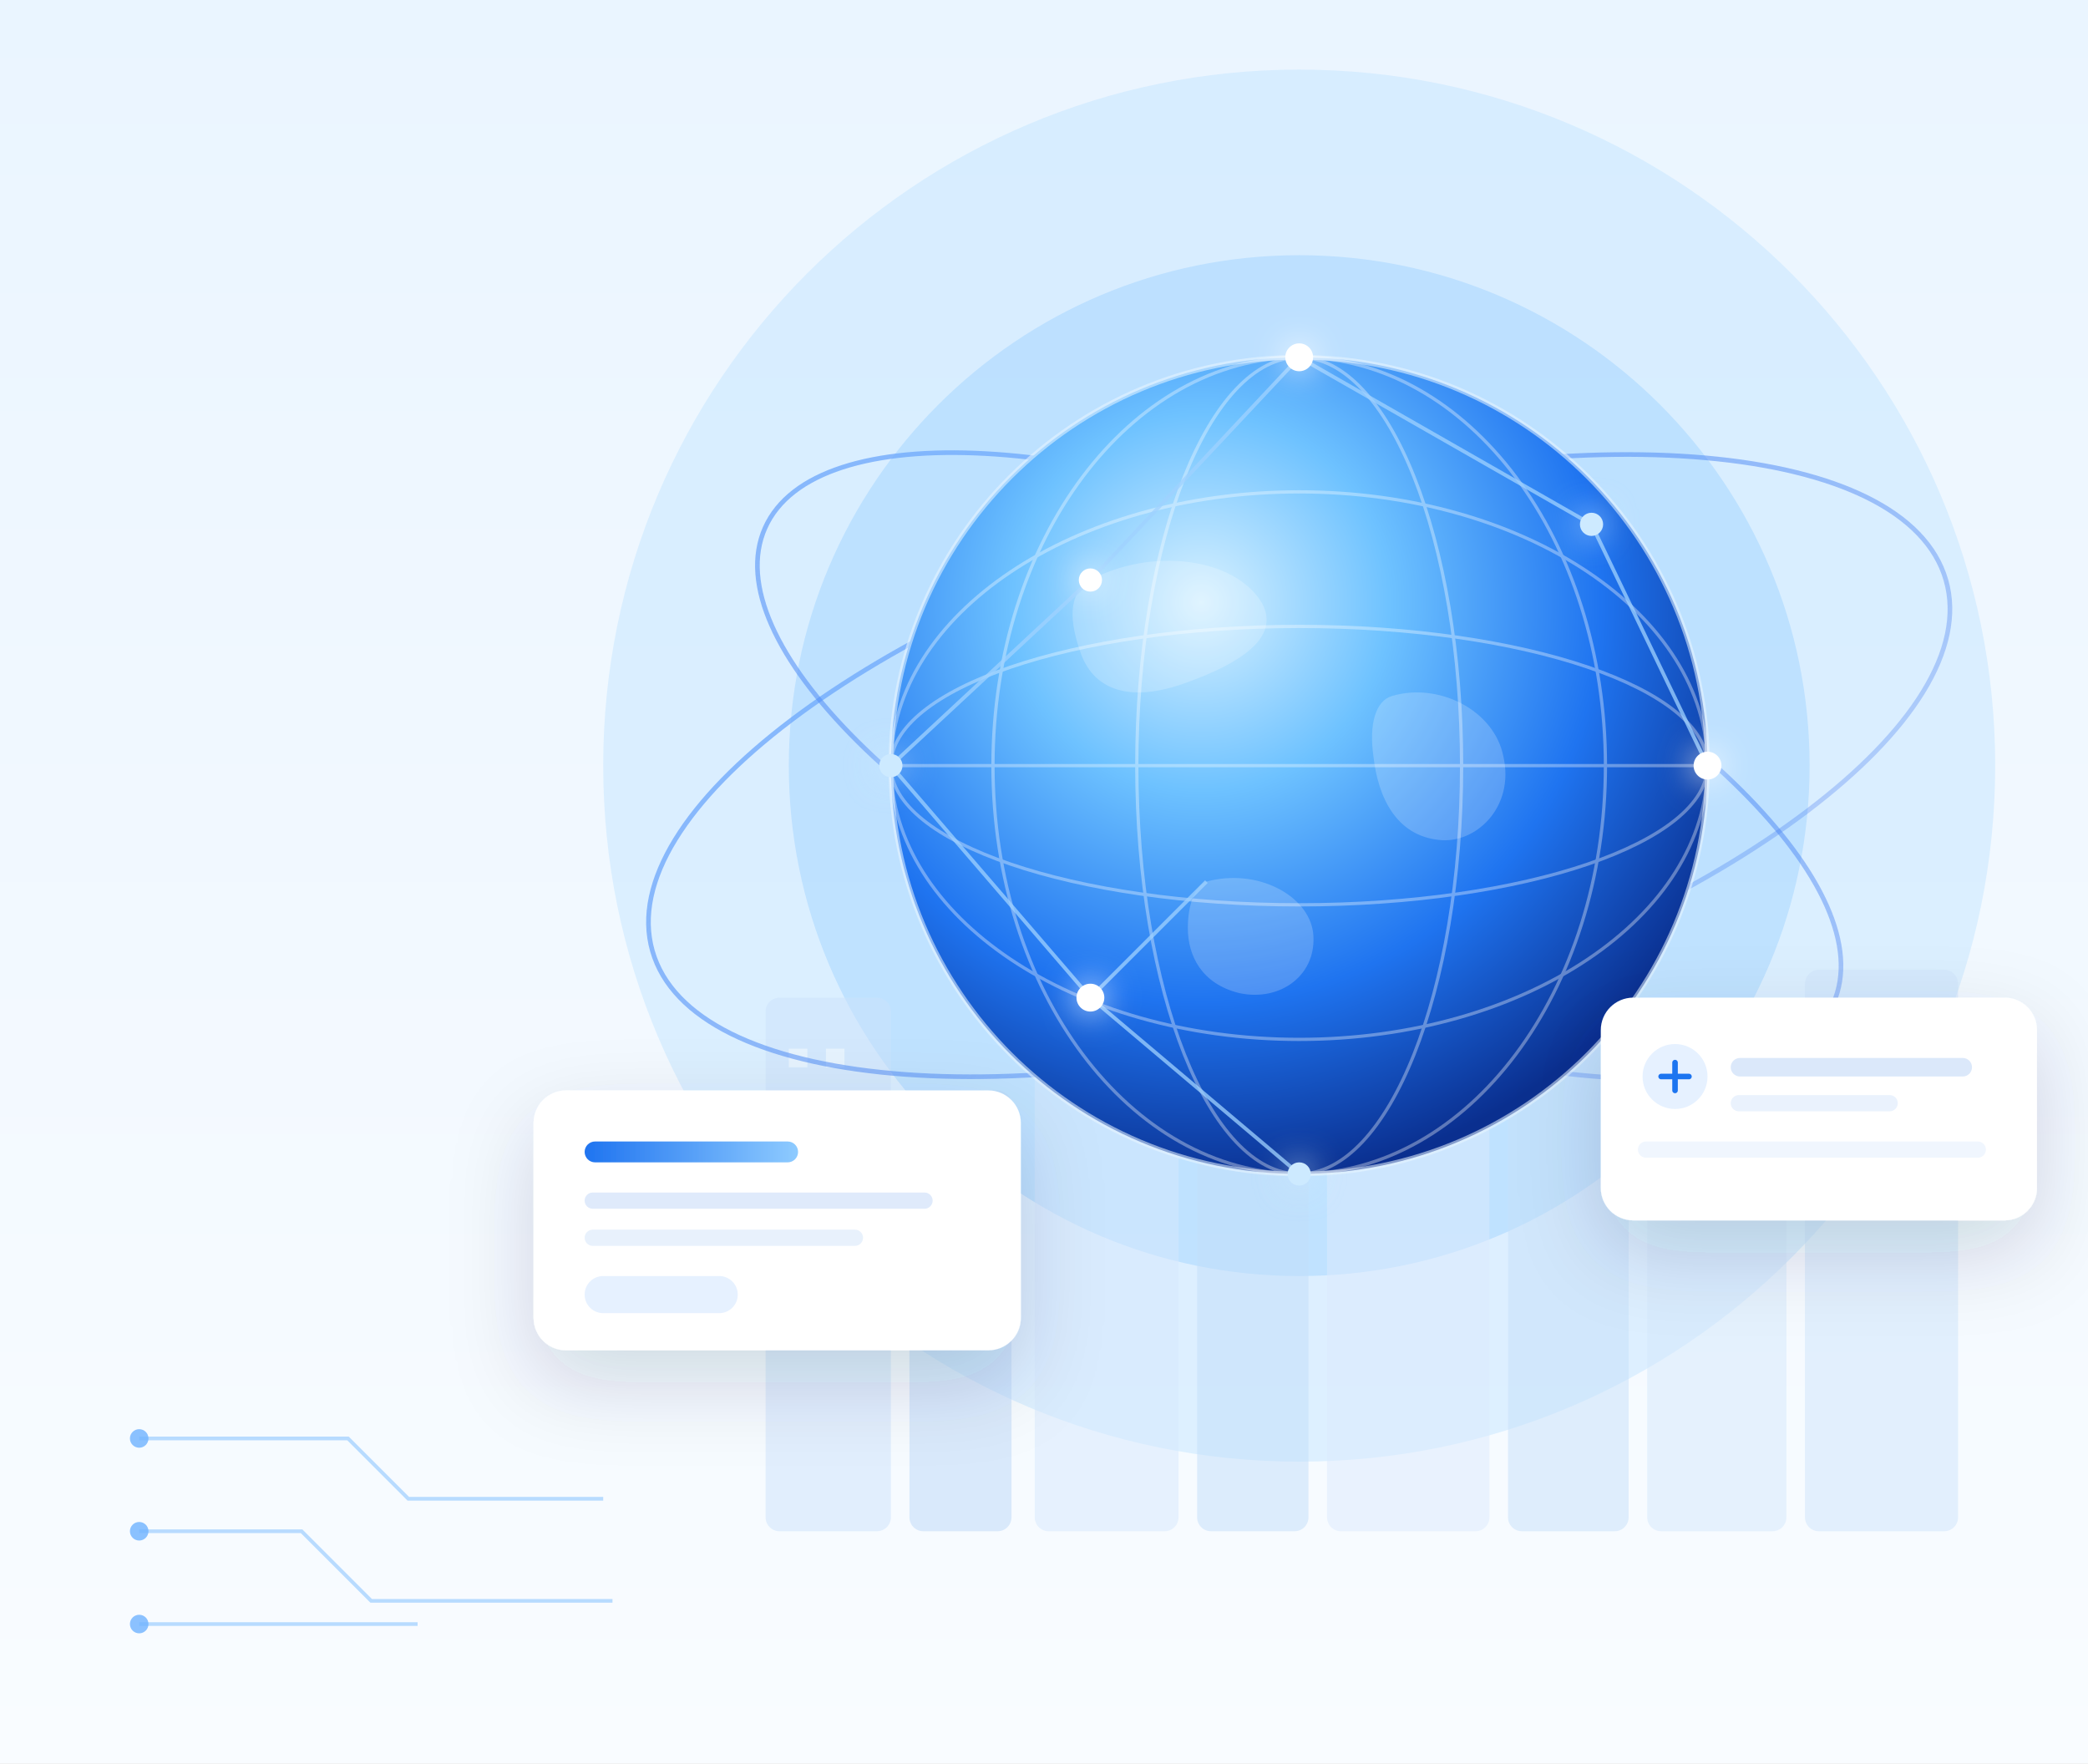
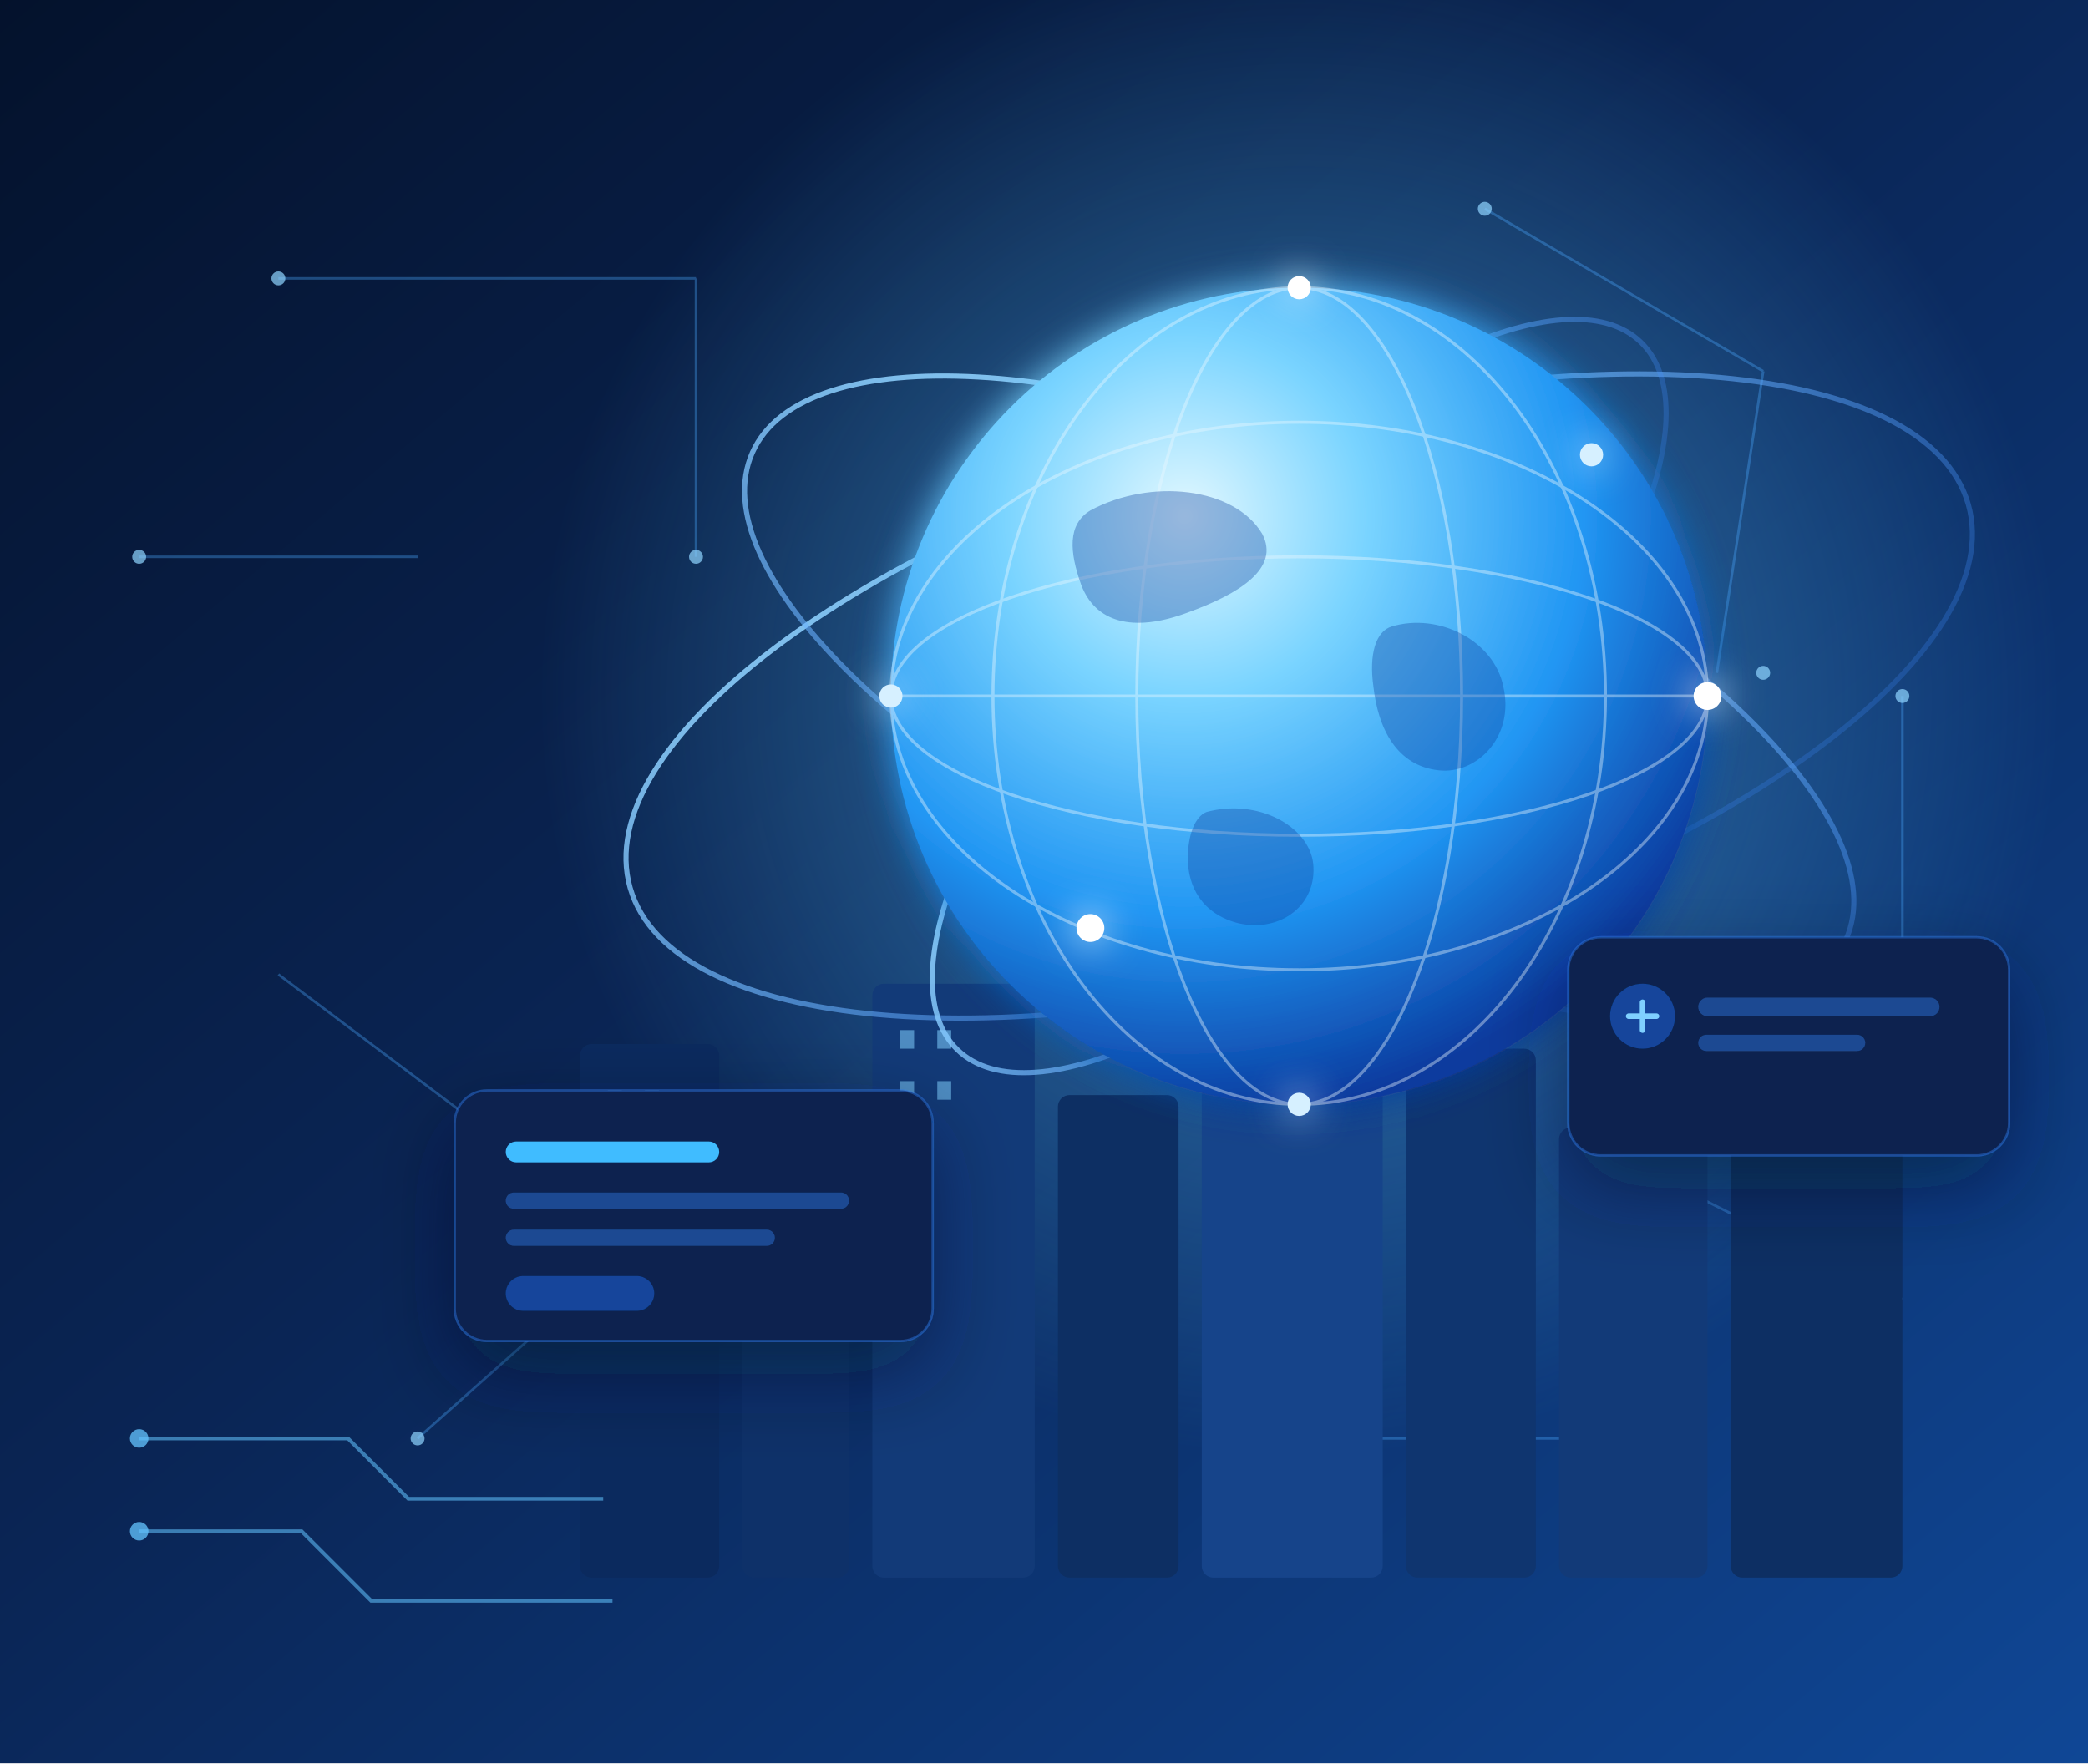
<svg xmlns="http://www.w3.org/2000/svg" viewBox="0 0 900 760" role="img" aria-label="Artificial intelligence network illustration">
  <defs>
-     <radialGradient id="globe" cx="38%" cy="30%" r="72%">
-       <stop offset="0" stop-color="#d8f1ff" />
-       <stop offset="0.32" stop-color="#6ec2ff" />
-       <stop offset="0.68" stop-color="#1f74f0" />
-       <stop offset="1" stop-color="#0a2f8f" />
+     <linearGradient id="night" x1="0" y1="0" x2="1" y2="1">
+       <stop offset="0" stop-color="#04122c" />
+       <stop offset="0.45" stop-color="#0a2555" />
+       <stop offset="1" stop-color="#0f4796" />
+     </linearGradient>
+     <radialGradient id="globe" cx="36%" cy="28%" r="74%">
+       <stop offset="0" stop-color="#e2f8ff" />
+       <stop offset="0.3" stop-color="#7ad4ff" />
+       <stop offset="0.66" stop-color="#2196f3" />
+       <stop offset="1" stop-color="#0a3a9e" />
    </radialGradient>
-     <linearGradient id="sky" x1="0" y1="0" x2="0" y2="1">
-       <stop offset="0" stop-color="#eaf5ff" />
-       <stop offset="1" stop-color="#f9fcff" />
+     <linearGradient id="ring" x1="0" y1="0" x2="1" y2="1">
+       <stop offset="0" stop-color="#9fe0ff" />
+       <stop offset="1" stop-color="#2b7bff" stop-opacity="0.1" />
    </linearGradient>
-     <linearGradient id="ring" x1="0" y1="0" x2="1" y2="1">
-       <stop offset="0" stop-color="#7fb8ff" stop-opacity="0.9" />
-       <stop offset="1" stop-color="#1f5bea" stop-opacity="0.15" />
-     </linearGradient>
-     <linearGradient id="cardline" x1="0" y1="0" x2="1" y2="0">
-       <stop offset="0" stop-color="#1f74f0" />
-       <stop offset="1" stop-color="#8ecbff" />
-     </linearGradient>
+     <radialGradient id="halo" cx="50%" cy="50%" r="50%">
+       <stop offset="0" stop-color="#5cc8ff" stop-opacity="0.55" />
+       <stop offset="1" stop-color="#5cc8ff" stop-opacity="0" />
+     </radialGradient>
    <filter id="soft" x="-40%" y="-40%" width="180%" height="180%">
-       <feDropShadow dx="0" dy="14" stdDeviation="18" flood-color="#0b2a50" flood-opacity="0.16" />
+       <feDropShadow dx="0" dy="14" stdDeviation="18" flood-color="#04122c" flood-opacity="0.45" />
    </filter>
-     <filter id="glow" x="-60%" y="-60%" width="220%" height="220%">
-       <feGaussianBlur stdDeviation="7" result="b" />
+     <filter id="glow" x="-70%" y="-70%" width="240%" height="240%">
+       <feGaussianBlur stdDeviation="8" result="b" />
      <feMerge>
        <feMergeNode in="b" />
        <feMergeNode in="SourceGraphic" />
      </feMerge>
    </filter>
  </defs>
-   <rect width="900" height="760" fill="url(#sky)" />
-   <circle cx="560" cy="330" r="300" fill="#bfe3ff" opacity="0.45" />
-   <circle cx="560" cy="330" r="220" fill="#8ac8ff" opacity="0.35" />
-   <g opacity="0.5">
-     <rect x="330" y="430" width="54" height="230" rx="6" fill="#cbe2fb" />
-     <rect x="392" y="470" width="44" height="190" rx="6" fill="#bcd8f7" />
-     <rect x="446" y="404" width="62" height="256" rx="6" fill="#d5e8fd" />
-     <rect x="516" y="452" width="48" height="208" rx="6" fill="#c2ddf9" />
-     <rect x="572" y="386" width="70" height="274" rx="6" fill="#dbeafd" />
-     <rect x="650" y="440" width="52" height="220" rx="6" fill="#c6dff9" />
-     <rect x="710" y="474" width="60" height="186" rx="6" fill="#d3e7fc" />
-     <rect x="778" y="418" width="66" height="242" rx="6" fill="#cde3fb" />
-     <g fill="#ffffff" opacity="0.75">
-       <rect x="340" y="452" width="8" height="8" />
-       <rect x="356" y="452" width="8" height="8" />
-       <rect x="340" y="472" width="8" height="8" />
-       <rect x="356" y="472" width="8" height="8" />
-       <rect x="460" y="426" width="8" height="8" />
-       <rect x="476" y="426" width="8" height="8" />
-       <rect x="460" y="446" width="8" height="8" />
-       <rect x="476" y="446" width="8" height="8" />
-       <rect x="588" y="408" width="8" height="8" />
-       <rect x="604" y="408" width="8" height="8" />
-       <rect x="588" y="428" width="8" height="8" />
-       <rect x="604" y="428" width="8" height="8" />
-       <rect x="794" y="440" width="8" height="8" />
-       <rect x="810" y="440" width="8" height="8" />
+   <rect width="900" height="760" fill="url(#night)" />
+   <circle cx="560" cy="300" r="330" fill="url(#halo)" />
+   <g stroke="#4aa8ff" stroke-width="1.1" opacity="0.35" fill="none">
+     <path d="M120 120h180M300 120v120M640 90l120 70M760 160l-20 130M700 500l120 60M120 420l120 90M240 510l140 60" />
+     <path d="M60 240h120M820 300v120M520 620h160M180 620l90-80" />
+   </g>
+   <g fill="#8fd4ff" opacity="0.7">
+     <circle cx="120" cy="120" r="3" />
+     <circle cx="300" cy="240" r="3" />
+     <circle cx="640" cy="90" r="3" />
+     <circle cx="760" cy="290" r="3" />
+     <circle cx="180" cy="620" r="3" />
+     <circle cx="680" cy="560" r="3" />
+     <circle cx="60" cy="240" r="3" />
+     <circle cx="820" cy="300" r="3" />
+   </g>
+   <g>
+     <rect x="250" y="450" width="60" height="230" rx="5" fill="#0b2a5e" />
+     <rect x="320" y="490" width="46" height="190" rx="5" fill="#0e3169" />
+     <rect x="376" y="424" width="70" height="256" rx="5" fill="#123a78" />
+     <rect x="456" y="472" width="52" height="208" rx="5" fill="#0d2f63" />
+     <rect x="518" y="400" width="78" height="280" rx="5" fill="#16448a" />
+     <rect x="606" y="452" width="56" height="228" rx="5" fill="#0f356f" />
+     <rect x="672" y="486" width="64" height="194" rx="5" fill="#123a78" />
+     <rect x="746" y="430" width="74" height="250" rx="5" fill="#0d2f63" />
+     <g fill="#7fd0ff" opacity="0.55">
+       <rect x="262" y="470" width="6" height="8" />
+       <rect x="278" y="470" width="6" height="8" />
+       <rect x="262" y="492" width="6" height="8" />
+       <rect x="278" y="492" width="6" height="8" />
+       <rect x="388" y="444" width="6" height="8" />
+       <rect x="404" y="444" width="6" height="8" />
+       <rect x="388" y="466" width="6" height="8" />
+       <rect x="404" y="466" width="6" height="8" />
+       <rect x="532" y="420" width="6" height="8" />
+       <rect x="548" y="420" width="6" height="8" />
+       <rect x="532" y="442" width="6" height="8" />
+       <rect x="548" y="442" width="6" height="8" />
+       <rect x="758" y="450" width="6" height="8" />
+       <rect x="774" y="450" width="6" height="8" />
+       <rect x="332" y="510" width="6" height="8" />
+       <rect x="348" y="510" width="6" height="8" />
    </g>
  </g>
-   <g fill="none" stroke="url(#ring)" stroke-width="2">
-     <ellipse cx="560" cy="330" rx="290" ry="112" transform="rotate(-16 560 330)" />
-     <ellipse cx="560" cy="330" rx="252" ry="96" transform="rotate(24 560 330)" />
+   <g fill="none" stroke="url(#ring)" stroke-width="2.2">
+     <ellipse cx="560" cy="300" rx="300" ry="116" transform="rotate(-16 560 300)" />
+     <ellipse cx="560" cy="300" rx="258" ry="98" transform="rotate(24 560 300)" />
+     <ellipse cx="560" cy="300" rx="212" ry="80" transform="rotate(-46 560 300)" />
  </g>
-   <circle cx="560" cy="330" r="176" fill="url(#globe)" />
-   <circle cx="560" cy="330" r="176" fill="none" stroke="#eaf6ff" stroke-width="2" opacity="0.55" />
-   <g fill="none" stroke="#ffffff" stroke-width="1.4" opacity="0.34">
-     <ellipse cx="560" cy="330" rx="176" ry="60" />
-     <ellipse cx="560" cy="330" rx="176" ry="118" />
-     <ellipse cx="560" cy="330" rx="70" ry="176" />
-     <ellipse cx="560" cy="330" rx="132" ry="176" />
-     <line x1="384" y1="330" x2="736" y2="330" />
+   <circle cx="560" cy="300" r="176" fill="url(#globe)" filter="url(#glow)" />
+   <g fill="none" stroke="#eaf8ff" stroke-width="1.3" opacity="0.4">
+     <ellipse cx="560" cy="300" rx="176" ry="60" />
+     <ellipse cx="560" cy="300" rx="176" ry="118" />
+     <ellipse cx="560" cy="300" rx="70" ry="176" />
+     <ellipse cx="560" cy="300" rx="132" ry="176" />
+     <line x1="384" y1="300" x2="736" y2="300" />
  </g>
-   <g fill="#ffffff" opacity="0.2">
-     <path d="M470 250c26-14 62-10 74 10 8 15-10 26-32 34-24 9-40 4-46-12-5-14-6-26 4-32Z" />
-     <path d="M600 300c20-6 44 6 48 26 5 22-12 38-28 36-18-2-26-18-28-36-2-14 1-24 8-26Z" />
-     <path d="M520 380c22-6 44 6 46 22 2 18-14 30-32 26-16-4-22-16-22-28 0-10 3-18 8-20Z" />
-   </g>
-   <g stroke="#9fd2ff" stroke-width="1.6" opacity="0.75" fill="none">
-     <path d="M560 154 470 250M560 154 686 226M686 226 736 330M560 506 470 430M470 430 384 330M686 226 736 330" />
-     <path d="M470 250 384 330M520 380 470 430" />
+   <g fill="#0b3f9f" opacity="0.35">
+     <path d="M470 220c26-14 62-10 74 10 8 15-10 26-32 34-24 9-40 4-46-12-5-14-6-26 4-32Z" />
+     <path d="M600 270c20-6 44 6 48 26 5 22-12 38-28 36-18-2-26-18-28-36-2-14 1-24 8-26Z" />
+     <path d="M520 350c22-6 44 6 46 22 2 18-14 30-32 26-16-4-22-16-22-28 0-10 3-18 8-20Z" />
  </g>
  <g filter="url(#glow)">
-     <circle cx="560" cy="154" r="6" fill="#ffffff" />
-     <circle cx="686" cy="226" r="5" fill="#cdeaff" />
-     <circle cx="736" cy="330" r="6" fill="#ffffff" />
-     <circle cx="384" cy="330" r="5" fill="#cdeaff" />
-     <circle cx="470" cy="430" r="6" fill="#ffffff" />
-     <circle cx="560" cy="506" r="5" fill="#cdeaff" />
-     <circle cx="470" cy="250" r="5" fill="#ffffff" />
+     <circle cx="560" cy="124" r="5" fill="#ffffff" />
+     <circle cx="686" cy="196" r="5" fill="#d6f0ff" />
+     <circle cx="736" cy="300" r="6" fill="#ffffff" />
+     <circle cx="384" cy="300" r="5" fill="#d6f0ff" />
+     <circle cx="470" cy="400" r="6" fill="#ffffff" />
+     <circle cx="560" cy="476" r="5" fill="#d6f0ff" />
  </g>
  <g filter="url(#soft)">
-     <rect x="230" y="470" width="210" height="112" rx="14" fill="#ffffff" />
-     <rect x="252" y="492" width="92" height="9" rx="4.5" fill="url(#cardline)" />
-     <rect x="252" y="514" width="150" height="7" rx="3.5" fill="#dfeafb" />
-     <rect x="252" y="530" width="120" height="7" rx="3.5" fill="#e8f1fc" />
-     <rect x="252" y="550" width="66" height="16" rx="8" fill="#e6f1ff" />
-     <rect x="690" y="430" width="188" height="96" rx="14" fill="#ffffff" />
-     <circle cx="722" cy="464" r="14" fill="#e6f1ff" />
-     <path d="M716 464h12M722 458v12" stroke="#1f74f0" stroke-width="2.4" stroke-linecap="round" />
-     <rect x="746" y="456" width="104" height="8" rx="4" fill="#dbe8fa" />
-     <rect x="746" y="472" width="72" height="7" rx="3.5" fill="#eaf2fd" />
-     <rect x="706" y="492" width="150" height="7" rx="3.5" fill="#f0f6fe" />
+     <rect x="196" y="470" width="206" height="108" rx="14" fill="#0d2350" stroke="#2a6fd6" stroke-opacity="0.5" />
+     <rect x="218" y="492" width="92" height="9" rx="4.5" fill="#3fbcff" />
+     <rect x="218" y="514" width="148" height="7" rx="3.5" fill="#1c4a92" />
+     <rect x="218" y="530" width="116" height="7" rx="3.5" fill="#1c4a92" />
+     <rect x="218" y="550" width="64" height="15" rx="7.5" fill="#12459b" />
+     <rect x="676" y="404" width="190" height="94" rx="14" fill="#0d2350" stroke="#2a6fd6" stroke-opacity="0.5" />
+     <circle cx="708" cy="438" r="14" fill="#12459b" />
+     <path d="M702 438h12M708 432v12" stroke="#7fd0ff" stroke-width="2.4" stroke-linecap="round" />
+     <rect x="732" y="430" width="104" height="8" rx="4" fill="#1c4a92" />
+     <rect x="732" y="446" width="72" height="7" rx="3.5" fill="#1c4a92" />
  </g>
-   <g fill="none" stroke="#8ec6ff" stroke-width="1.6" opacity="0.6">
+   <g fill="none" stroke="#63c4ff" stroke-width="1.6" opacity="0.55">
    <path d="M60 620h90l26 26h84" />
    <path d="M60 660h70l30 30h104" />
-     <path d="M60 700h120" />
  </g>
-   <g fill="#6fb3ff" opacity="0.8">
+   <g fill="#63c4ff" opacity="0.75">
    <circle cx="60" cy="620" r="4" />
    <circle cx="60" cy="660" r="4" />
-     <circle cx="60" cy="700" r="4" />
  </g>
</svg>
